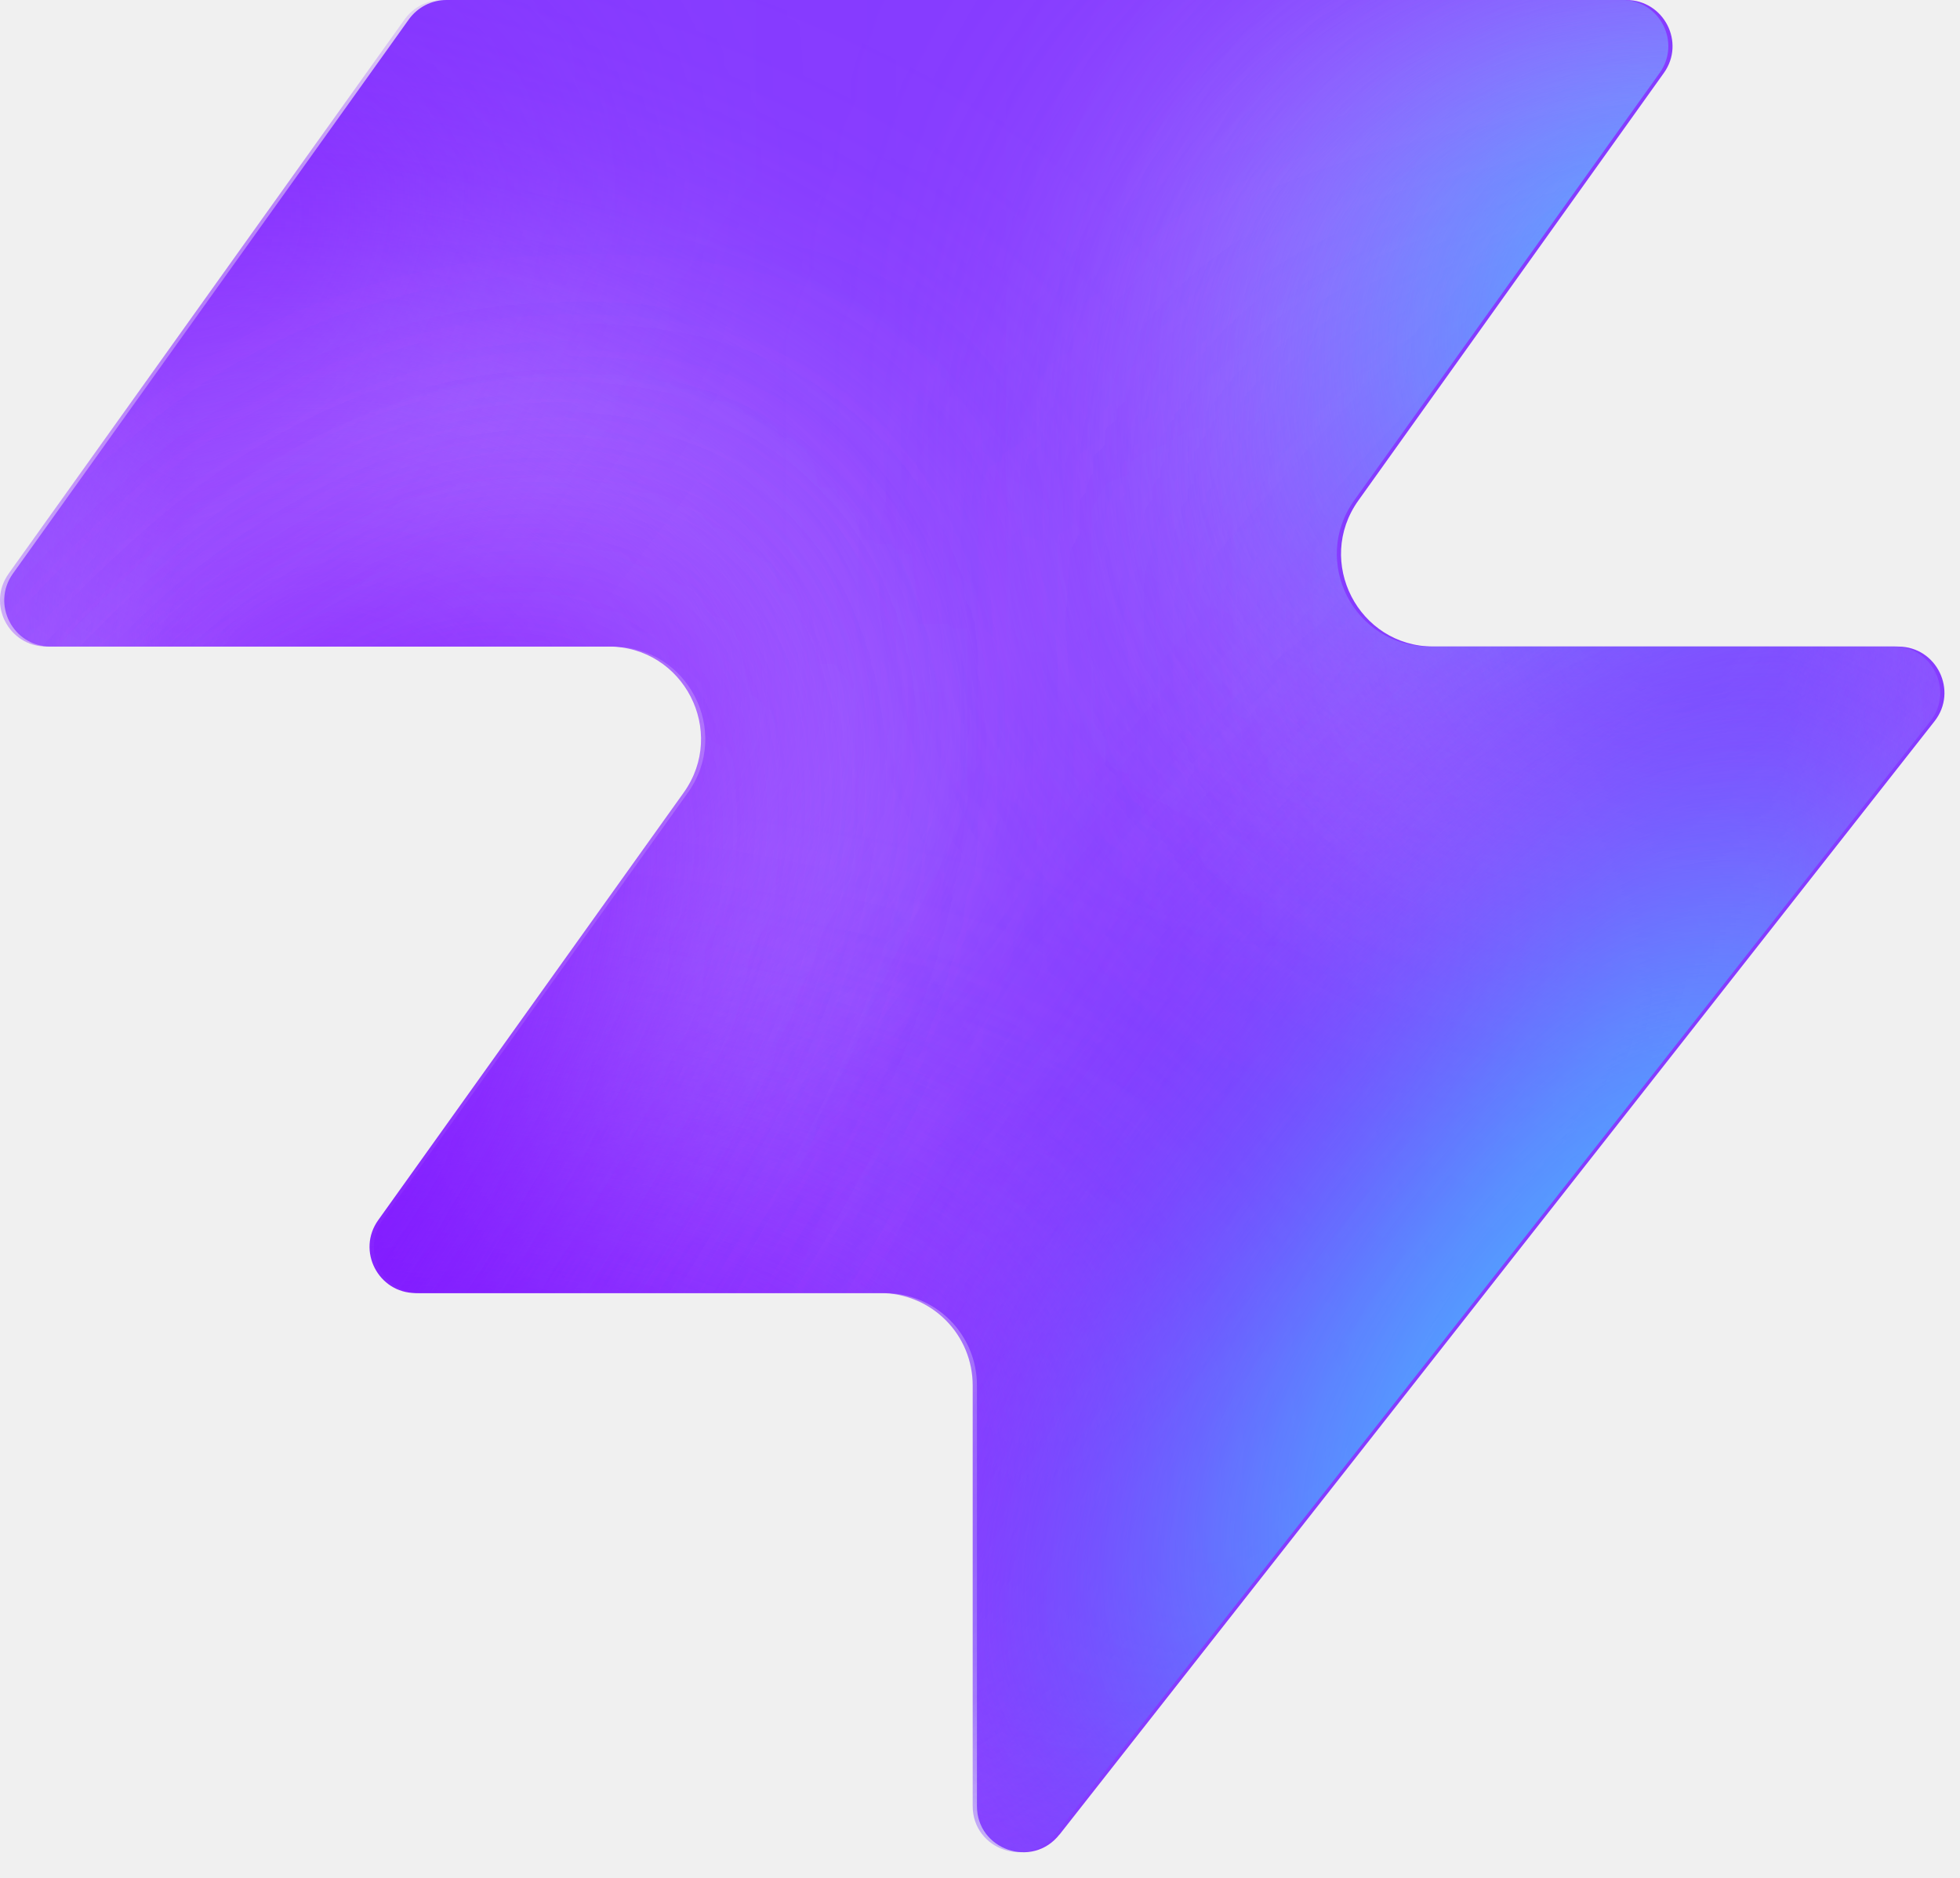
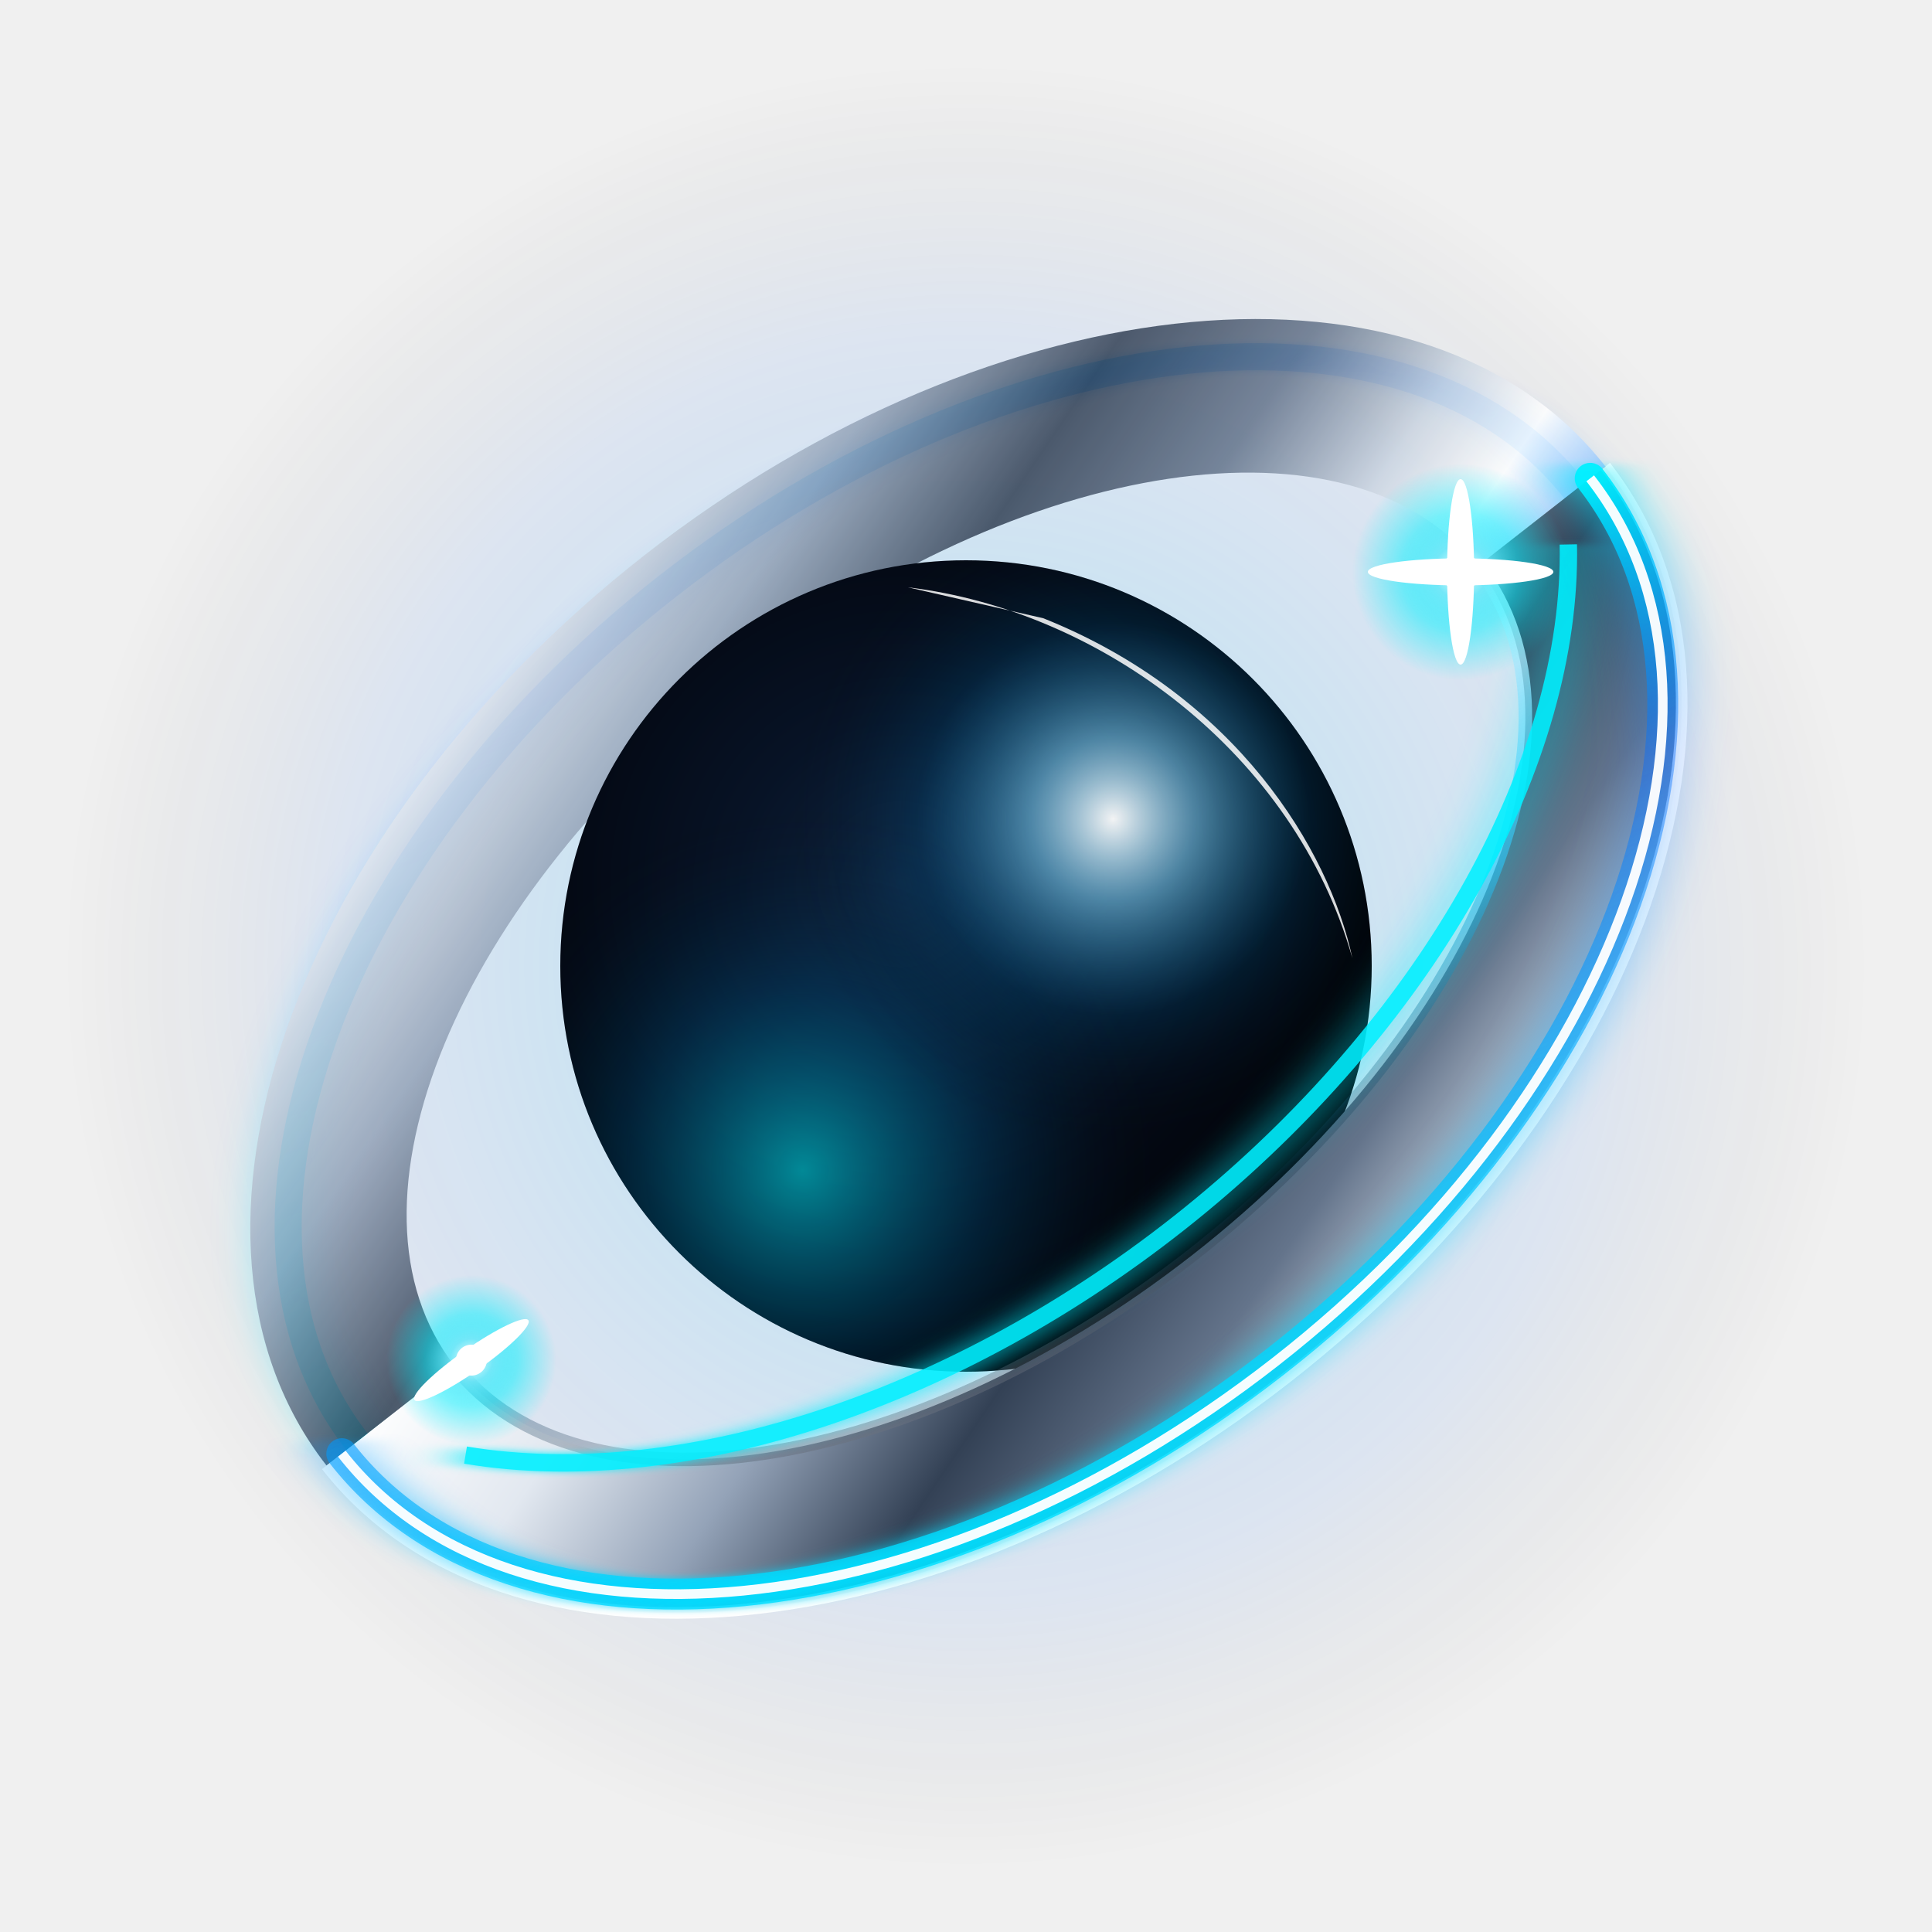
- <svg xmlns="http://www.w3.org/2000/svg" width="48" height="46" fill="none" viewBox="0 0 48 46">
-   <path fill="#863bff" d="M25.946 44.938c-.664.845-2.021.375-2.021-.698V33.937a2.26 2.26 0 0 0-2.262-2.262H10.287c-.92 0-1.456-1.04-.92-1.788l7.48-10.471c1.07-1.497 0-3.578-1.842-3.578H1.237c-.92 0-1.456-1.04-.92-1.788L10.013.474c.214-.297.556-.474.92-.474h28.894c.92 0 1.456 1.04.92 1.788l-7.48 10.471c-1.07 1.498 0 3.579 1.842 3.579h11.377c.943 0 1.473 1.088.89 1.83L25.947 44.94z" style="fill:#863bff;fill:color(display-p3 .525 .23 1);fill-opacity:1" />
-   <mask id="a" width="48" height="46" x="0" y="0" maskUnits="userSpaceOnUse" style="mask-type:alpha">
-     <path fill="#000" d="M25.842 44.938c-.664.844-2.021.375-2.021-.698V33.937a2.26 2.26 0 0 0-2.262-2.262H10.183c-.92 0-1.456-1.04-.92-1.788l7.48-10.471c1.07-1.498 0-3.579-1.842-3.579H1.133c-.92 0-1.456-1.04-.92-1.787L9.91.473c.214-.297.556-.474.92-.474h28.894c.92 0 1.456 1.04.92 1.788l-7.48 10.471c-1.07 1.498 0 3.578 1.842 3.578h11.377c.943 0 1.473 1.088.89 1.832L25.843 44.94z" style="fill:#000;fill-opacity:1" />
-   </mask>
-   <g mask="url(#a)">
-     <g filter="url(#b)">
-       <ellipse cx="5.508" cy="14.704" fill="#ede6ff" rx="5.508" ry="14.704" style="fill:#ede6ff;fill:color(display-p3 .927 .903 1);fill-opacity:1" transform="matrix(.00324 1 1 -.00324 -4.47 31.516)" />
-     </g>
-     <g filter="url(#c)">
-       <ellipse cx="10.399" cy="29.851" fill="#ede6ff" rx="10.399" ry="29.851" style="fill:#ede6ff;fill:color(display-p3 .927 .903 1);fill-opacity:1" transform="matrix(.00324 1 1 -.00324 -39.328 7.883)" />
-     </g>
-     <g filter="url(#d)">
-       <ellipse cx="5.508" cy="30.487" fill="#7e14ff" rx="5.508" ry="30.487" style="fill:#7e14ff;fill:color(display-p3 .492 .077 1);fill-opacity:1" transform="rotate(89.814 -25.913 -14.639)scale(1 -1)" />
-     </g>
-     <g filter="url(#e)">
-       <ellipse cx="5.508" cy="30.599" fill="#7e14ff" rx="5.508" ry="30.599" style="fill:#7e14ff;fill:color(display-p3 .492 .077 1);fill-opacity:1" transform="rotate(89.814 -32.644 -3.334)scale(1 -1)" />
-     </g>
-     <g filter="url(#f)">
-       <ellipse cx="5.508" cy="30.599" fill="#7e14ff" rx="5.508" ry="30.599" style="fill:#7e14ff;fill:color(display-p3 .492 .077 1);fill-opacity:1" transform="matrix(.00324 1 1 -.00324 -34.34 30.47)" />
-     </g>
-     <g filter="url(#g)">
-       <ellipse cx="14.072" cy="22.078" fill="#ede6ff" rx="14.072" ry="22.078" style="fill:#ede6ff;fill:color(display-p3 .927 .903 1);fill-opacity:1" transform="rotate(93.35 24.506 48.493)scale(-1 1)" />
-     </g>
-     <g filter="url(#h)">
-       <ellipse cx="3.47" cy="21.501" fill="#7e14ff" rx="3.47" ry="21.501" style="fill:#7e14ff;fill:color(display-p3 .492 .077 1);fill-opacity:1" transform="rotate(89.009 28.708 47.59)scale(-1 1)" />
-     </g>
-     <g filter="url(#i)">
-       <ellipse cx="3.47" cy="21.501" fill="#7e14ff" rx="3.47" ry="21.501" style="fill:#7e14ff;fill:color(display-p3 .492 .077 1);fill-opacity:1" transform="rotate(89.009 28.708 47.59)scale(-1 1)" />
-     </g>
-     <g filter="url(#j)">
-       <ellipse cx=".387" cy="8.972" fill="#7e14ff" rx="4.407" ry="29.108" style="fill:#7e14ff;fill:color(display-p3 .492 .077 1);fill-opacity:1" transform="rotate(39.51 .387 8.972)" />
-     </g>
-     <g filter="url(#k)">
-       <ellipse cx="47.523" cy="-6.092" fill="#7e14ff" rx="4.407" ry="29.108" style="fill:#7e14ff;fill:color(display-p3 .492 .077 1);fill-opacity:1" transform="rotate(37.892 47.523 -6.092)" />
-     </g>
-     <g filter="url(#l)">
-       <ellipse cx="41.412" cy="6.333" fill="#47bfff" rx="5.971" ry="9.665" style="fill:#47bfff;fill:color(display-p3 .28 .748 1);fill-opacity:1" transform="rotate(37.892 41.412 6.333)" />
-     </g>
-     <g filter="url(#m)">
-       <ellipse cx="-1.879" cy="38.332" fill="#7e14ff" rx="4.407" ry="29.108" style="fill:#7e14ff;fill:color(display-p3 .492 .077 1);fill-opacity:1" transform="rotate(37.892 -1.88 38.332)" />
-     </g>
-     <g filter="url(#n)">
-       <ellipse cx="-1.879" cy="38.332" fill="#7e14ff" rx="4.407" ry="29.108" style="fill:#7e14ff;fill:color(display-p3 .492 .077 1);fill-opacity:1" transform="rotate(37.892 -1.88 38.332)" />
-     </g>
-     <g filter="url(#o)">
-       <ellipse cx="35.651" cy="29.907" fill="#7e14ff" rx="4.407" ry="29.108" style="fill:#7e14ff;fill:color(display-p3 .492 .077 1);fill-opacity:1" transform="rotate(37.892 35.651 29.907)" />
-     </g>
-     <g filter="url(#p)">
-       <ellipse cx="38.418" cy="32.4" fill="#47bfff" rx="5.971" ry="15.297" style="fill:#47bfff;fill:color(display-p3 .28 .748 1);fill-opacity:1" transform="rotate(37.892 38.418 32.4)" />
-     </g>
-   </g>
+ <svg xmlns="http://www.w3.org/2000/svg" viewBox="0 0 500 500" width="100%" height="100%" fill="none">
  <defs>
-     <filter id="b" width="60.045" height="41.654" x="-19.77" y="16.149" color-interpolation-filters="sRGB" filterUnits="userSpaceOnUse">
-       <feFlood flood-opacity="0" result="BackgroundImageFix" />
-       <feBlend in="SourceGraphic" in2="BackgroundImageFix" result="shape" />
-       <feGaussianBlur result="effect1_foregroundBlur_2002_17158" stdDeviation="7.659" />
-     </filter>
-     <filter id="c" width="90.34" height="51.437" x="-54.613" y="-7.533" color-interpolation-filters="sRGB" filterUnits="userSpaceOnUse">
-       <feFlood flood-opacity="0" result="BackgroundImageFix" />
-       <feBlend in="SourceGraphic" in2="BackgroundImageFix" result="shape" />
-       <feGaussianBlur result="effect1_foregroundBlur_2002_17158" stdDeviation="7.659" />
-     </filter>
-     <filter id="d" width="79.355" height="29.4" x="-49.64" y="2.03" color-interpolation-filters="sRGB" filterUnits="userSpaceOnUse">
-       <feFlood flood-opacity="0" result="BackgroundImageFix" />
-       <feBlend in="SourceGraphic" in2="BackgroundImageFix" result="shape" />
-       <feGaussianBlur result="effect1_foregroundBlur_2002_17158" stdDeviation="4.596" />
-     </filter>
-     <filter id="e" width="79.579" height="29.4" x="-45.045" y="20.029" color-interpolation-filters="sRGB" filterUnits="userSpaceOnUse">
-       <feFlood flood-opacity="0" result="BackgroundImageFix" />
-       <feBlend in="SourceGraphic" in2="BackgroundImageFix" result="shape" />
-       <feGaussianBlur result="effect1_foregroundBlur_2002_17158" stdDeviation="4.596" />
-     </filter>
-     <filter id="f" width="79.579" height="29.4" x="-43.513" y="21.178" color-interpolation-filters="sRGB" filterUnits="userSpaceOnUse">
-       <feFlood flood-opacity="0" result="BackgroundImageFix" />
-       <feBlend in="SourceGraphic" in2="BackgroundImageFix" result="shape" />
-       <feGaussianBlur result="effect1_foregroundBlur_2002_17158" stdDeviation="4.596" />
-     </filter>
-     <filter id="g" width="74.749" height="58.852" x="15.756" y="-17.901" color-interpolation-filters="sRGB" filterUnits="userSpaceOnUse">
-       <feFlood flood-opacity="0" result="BackgroundImageFix" />
-       <feBlend in="SourceGraphic" in2="BackgroundImageFix" result="shape" />
-       <feGaussianBlur result="effect1_foregroundBlur_2002_17158" stdDeviation="7.659" />
-     </filter>
-     <filter id="h" width="61.377" height="25.362" x="23.548" y="2.284" color-interpolation-filters="sRGB" filterUnits="userSpaceOnUse">
-       <feFlood flood-opacity="0" result="BackgroundImageFix" />
-       <feBlend in="SourceGraphic" in2="BackgroundImageFix" result="shape" />
-       <feGaussianBlur result="effect1_foregroundBlur_2002_17158" stdDeviation="4.596" />
-     </filter>
-     <filter id="i" width="61.377" height="25.362" x="23.548" y="2.284" color-interpolation-filters="sRGB" filterUnits="userSpaceOnUse">
-       <feFlood flood-opacity="0" result="BackgroundImageFix" />
-       <feBlend in="SourceGraphic" in2="BackgroundImageFix" result="shape" />
-       <feGaussianBlur result="effect1_foregroundBlur_2002_17158" stdDeviation="4.596" />
-     </filter>
-     <filter id="j" width="56.045" height="63.649" x="-27.636" y="-22.853" color-interpolation-filters="sRGB" filterUnits="userSpaceOnUse">
-       <feFlood flood-opacity="0" result="BackgroundImageFix" />
-       <feBlend in="SourceGraphic" in2="BackgroundImageFix" result="shape" />
-       <feGaussianBlur result="effect1_foregroundBlur_2002_17158" stdDeviation="4.596" />
-     </filter>
-     <filter id="k" width="54.814" height="64.646" x="20.116" y="-38.415" color-interpolation-filters="sRGB" filterUnits="userSpaceOnUse">
-       <feFlood flood-opacity="0" result="BackgroundImageFix" />
-       <feBlend in="SourceGraphic" in2="BackgroundImageFix" result="shape" />
-       <feGaussianBlur result="effect1_foregroundBlur_2002_17158" stdDeviation="4.596" />
-     </filter>
-     <filter id="l" width="33.541" height="35.313" x="24.641" y="-11.323" color-interpolation-filters="sRGB" filterUnits="userSpaceOnUse">
-       <feFlood flood-opacity="0" result="BackgroundImageFix" />
-       <feBlend in="SourceGraphic" in2="BackgroundImageFix" result="shape" />
-       <feGaussianBlur result="effect1_foregroundBlur_2002_17158" stdDeviation="4.596" />
-     </filter>
-     <filter id="m" width="54.814" height="64.646" x="-29.286" y="6.009" color-interpolation-filters="sRGB" filterUnits="userSpaceOnUse">
-       <feFlood flood-opacity="0" result="BackgroundImageFix" />
-       <feBlend in="SourceGraphic" in2="BackgroundImageFix" result="shape" />
-       <feGaussianBlur result="effect1_foregroundBlur_2002_17158" stdDeviation="4.596" />
-     </filter>
-     <filter id="n" width="54.814" height="64.646" x="-29.286" y="6.009" color-interpolation-filters="sRGB" filterUnits="userSpaceOnUse">
-       <feFlood flood-opacity="0" result="BackgroundImageFix" />
-       <feBlend in="SourceGraphic" in2="BackgroundImageFix" result="shape" />
-       <feGaussianBlur result="effect1_foregroundBlur_2002_17158" stdDeviation="4.596" />
-     </filter>
-     <filter id="o" width="54.814" height="64.646" x="8.244" y="-2.416" color-interpolation-filters="sRGB" filterUnits="userSpaceOnUse">
-       <feFlood flood-opacity="0" result="BackgroundImageFix" />
-       <feBlend in="SourceGraphic" in2="BackgroundImageFix" result="shape" />
-       <feGaussianBlur result="effect1_foregroundBlur_2002_17158" stdDeviation="4.596" />
-     </filter>
-     <filter id="p" width="39.409" height="43.623" x="18.713" y="10.588" color-interpolation-filters="sRGB" filterUnits="userSpaceOnUse">
-       <feFlood flood-opacity="0" result="BackgroundImageFix" />
-       <feBlend in="SourceGraphic" in2="BackgroundImageFix" result="shape" />
-       <feGaussianBlur result="effect1_foregroundBlur_2002_17158" stdDeviation="4.596" />
+     <radialGradient id="favAmbGlow" cx="50%" cy="50%" r="50%">
+       <stop offset="0%" stop-color="#00f0ff" stop-opacity="0.25" />
+       <stop offset="70%" stop-color="#0066ff" stop-opacity="0.08" />
+       <stop offset="100%" stop-color="#000000" stop-opacity="0" />
+     </radialGradient>
+     <radialGradient id="favSphereCore" cx="42%" cy="40%" r="58%">
+       <stop offset="0%" stop-color="#0e223d" />
+       <stop offset="35%" stop-color="#071326" />
+       <stop offset="70%" stop-color="#040914" />
+       <stop offset="100%" stop-color="#010308" />
+     </radialGradient>
+     <radialGradient id="favSphereSpecular" cx="68%" cy="32%" r="40%">
+       <stop offset="0%" stop-color="#ffffff" stop-opacity="0.95" />
+       <stop offset="25%" stop-color="#7dd3fc" stop-opacity="0.6" />
+       <stop offset="60%" stop-color="#0284c7" stop-opacity="0.15" />
+       <stop offset="100%" stop-color="#000000" stop-opacity="0" />
+     </radialGradient>
+     <radialGradient id="favSphereRimGlow" cx="30%" cy="75%" r="45%">
+       <stop offset="0%" stop-color="#00f0ff" stop-opacity="0.55" />
+       <stop offset="50%" stop-color="#0284c7" stop-opacity="0.2" />
+       <stop offset="100%" stop-color="#000000" stop-opacity="0" />
+     </radialGradient>
+     <linearGradient id="favChromeRing" x1="0%" y1="0%" x2="100%" y2="100%">
+       <stop offset="0%" stop-color="#ffffff" />
+       <stop offset="18%" stop-color="#e2e8f0" />
+       <stop offset="35%" stop-color="#94a3b8" />
+       <stop offset="52%" stop-color="#334155" />
+       <stop offset="68%" stop-color="#64748b" />
+       <stop offset="82%" stop-color="#cbd5e1" />
+       <stop offset="92%" stop-color="#ffffff" />
+       <stop offset="100%" stop-color="#93c5fd" />
+     </linearGradient>
+     <linearGradient id="favRingBevel" x1="100%" y1="0%" x2="0%" y2="100%">
+       <stop offset="0%" stop-color="#ffffff" stop-opacity="0.9" />
+       <stop offset="40%" stop-color="#38bdf8" stop-opacity="0.6" />
+       <stop offset="70%" stop-color="#0f172a" stop-opacity="0.2" />
+       <stop offset="100%" stop-color="#ffffff" stop-opacity="0.8" />
+     </linearGradient>
+     <linearGradient id="favEnergyBeam" x1="0%" y1="100%" x2="100%" y2="0%">
+       <stop offset="0%" stop-color="#00f0ff" stop-opacity="0.95" />
+       <stop offset="30%" stop-color="#00d4ff" stop-opacity="0.75" />
+       <stop offset="70%" stop-color="#0066ff" stop-opacity="0.4" />
+       <stop offset="100%" stop-color="#00f0ff" stop-opacity="0.95" />
+     </linearGradient>
+     <radialGradient id="favFlareGlow" cx="50%" cy="50%" r="50%">
+       <stop offset="0%" stop-color="#ffffff" />
+       <stop offset="25%" stop-color="#67e8f9" stop-opacity="0.9" />
+       <stop offset="55%" stop-color="#00f0ff" stop-opacity="0.5" />
+       <stop offset="100%" stop-color="#00f0ff" stop-opacity="0" />
+     </radialGradient>
+     <filter id="favGlow" x="-20%" y="-20%" width="140%" height="140%">
+       <feGaussianBlur stdDeviation="5" result="blur" />
+       <feMerge>
+         <feMergeNode in="blur" />
+         <feMergeNode in="SourceGraphic" />
+       </feMerge>
    </filter>
  </defs>
+   <circle cx="250" cy="250" r="235" fill="url(#favAmbGlow)" />
+   <g transform="rotate(-38 250 250)">
+     <path d="M 50 250 A 200 125 0 0 1 450 250" fill="none" stroke="url(#favEnergyBeam)" stroke-width="7" stroke-linecap="round" filter="url(#favGlow)" />
+   </g>
+   <g transform="rotate(-38 250 250)">
+     <path d="M 40 250 A 210 135 0 0 1 460 250 L 418 250 A 168 95 0 0 0 82 250 Z" fill="url(#favChromeRing)" opacity="0.85" />
+   </g>
+   <g>
+     <circle cx="250" cy="250" r="105" fill="url(#favSphereCore)" />
+     <circle cx="250" cy="250" r="105" fill="url(#favSphereRimGlow)" />
+     <circle cx="250" cy="250" r="105" fill="url(#favSphereSpecular)" />
+     <path d="M 235 152 C 285 158, 335 195, 350 248 C 344 220, 320 180, 270 160 Z" fill="#ffffff" opacity="0.85" />
+   </g>
+   <g transform="rotate(-38 250 250)">
+     <path d="M 40 250 A 210 135 0 0 0 460 250 L 418 250 A 168 95 0 0 1 82 250 Z" fill="url(#favChromeRing)" />
+     <path d="M 82 250 A 168 95 0 0 0 418 250" fill="none" stroke="url(#favRingBevel)" stroke-width="3.5" />
+     <path d="M 40 250 A 210 135 0 0 0 460 250" fill="none" stroke="#ffffff" stroke-width="3" opacity="0.95" />
+     <path d="M 70 270 A 210 135 0 0 0 440 260" fill="none" stroke="#00f0ff" stroke-width="4.5" filter="url(#favGlow)" opacity="0.9" />
+   </g>
+   <g transform="rotate(-38 250 250)">
+     <path d="M 45 250 A 205 130 0 0 0 455 250" fill="none" stroke="url(#favEnergyBeam)" stroke-width="8" stroke-linecap="round" filter="url(#favGlow)" />
+     <path d="M 45 250 A 205 130 0 0 0 455 250" fill="none" stroke="#ffffff" stroke-width="2.5" opacity="0.95" />
+   </g>
+   <g transform="translate(378, 148)">
+     <circle cx="0" cy="0" r="28" fill="url(#favFlareGlow)" />
+     <ellipse cx="0" cy="0" rx="24" ry="3.5" fill="#ffffff" />
+     <ellipse cx="0" cy="0" rx="3.5" ry="24" fill="#ffffff" />
+     <circle cx="0" cy="0" r="5" fill="#ffffff" />
+   </g>
+   <g transform="translate(122, 352)">
+     <circle cx="0" cy="0" r="22" fill="url(#favFlareGlow)" />
+     <ellipse cx="0" cy="0" rx="18" ry="3" fill="#ffffff" transform="rotate(-35)" />
+     <circle cx="0" cy="0" r="4" fill="#ffffff" />
+   </g>
</svg>
